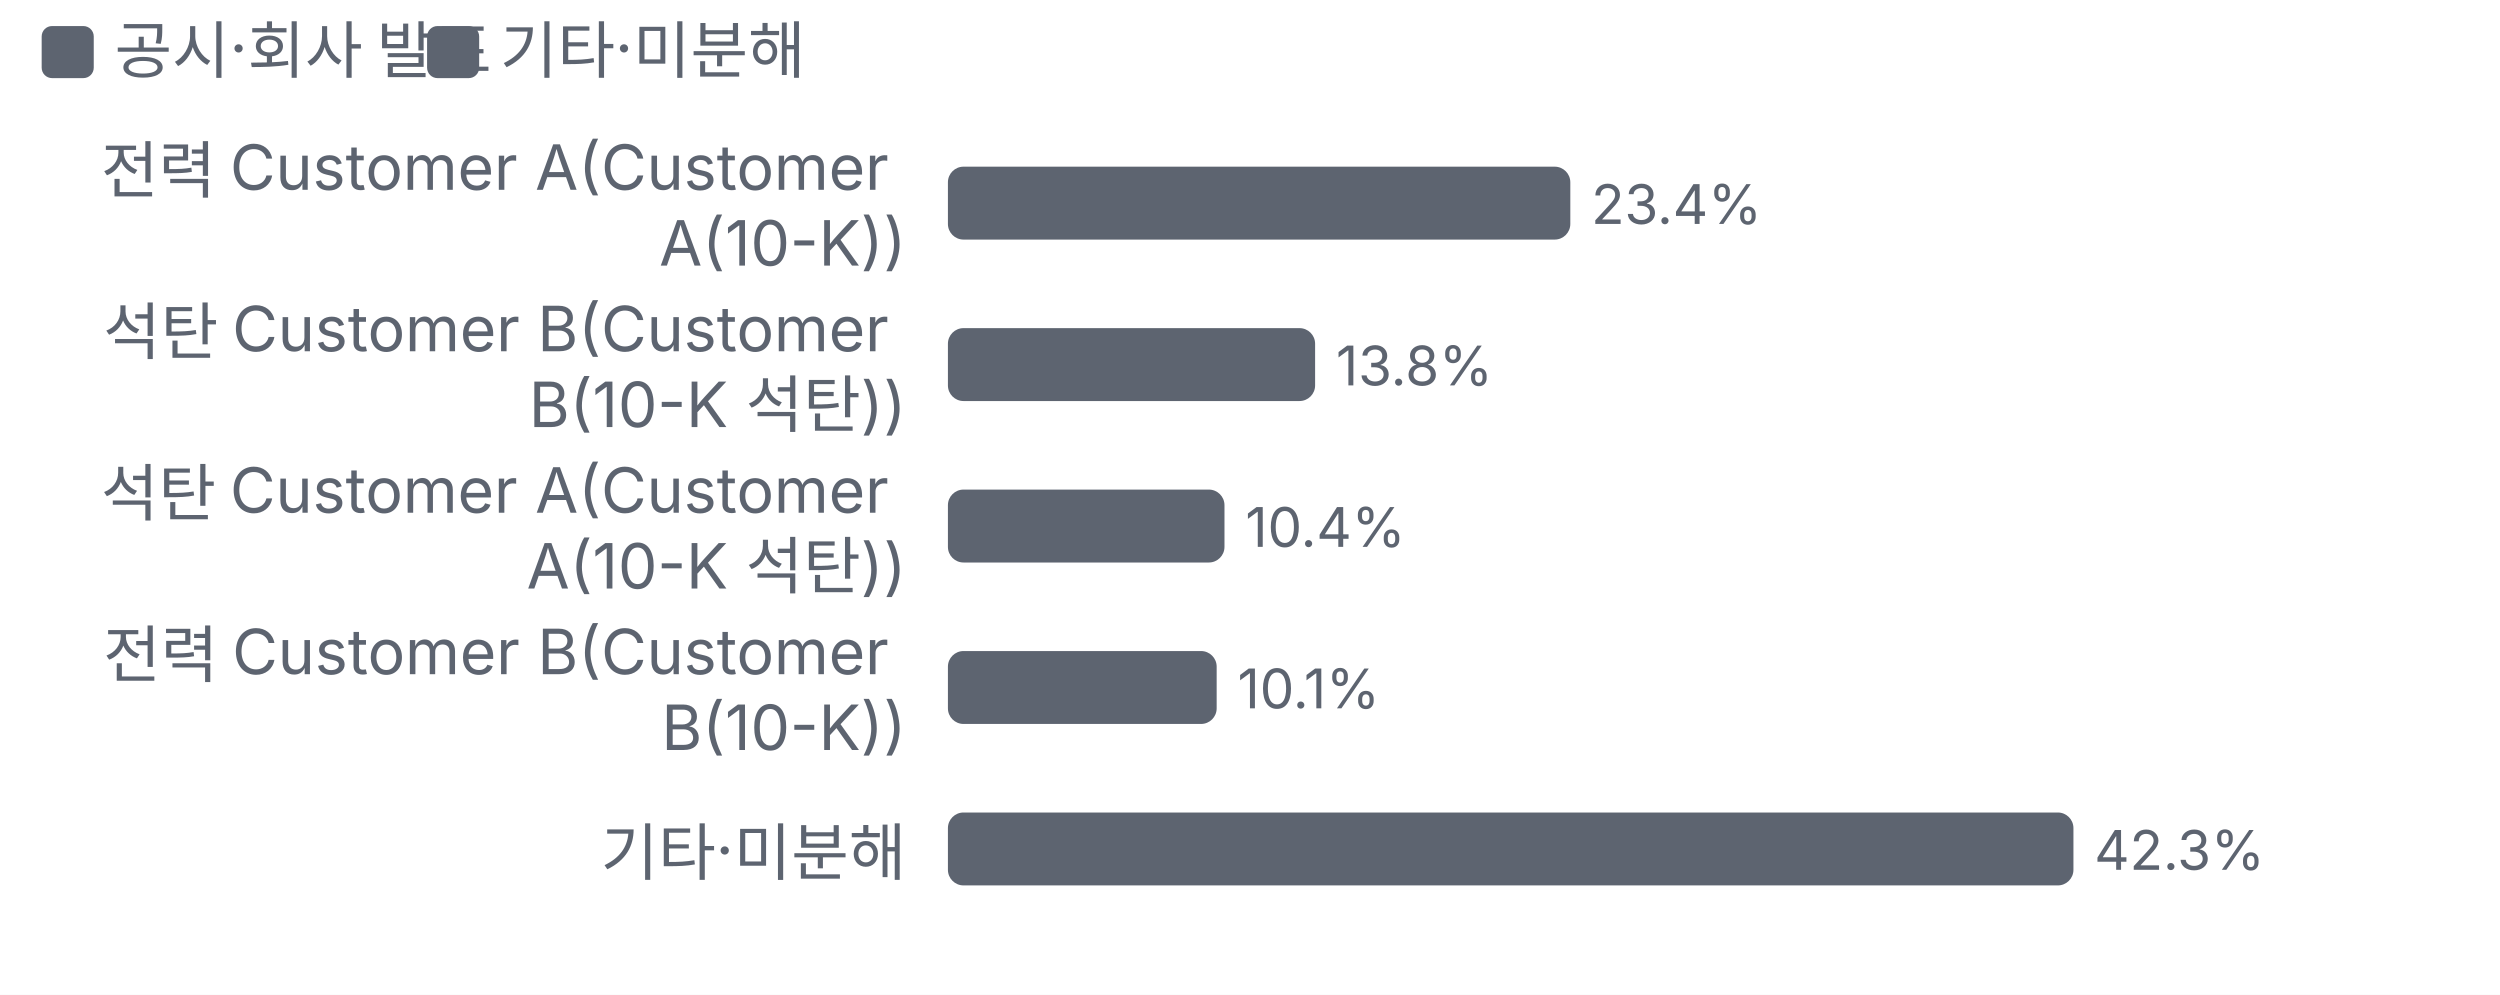
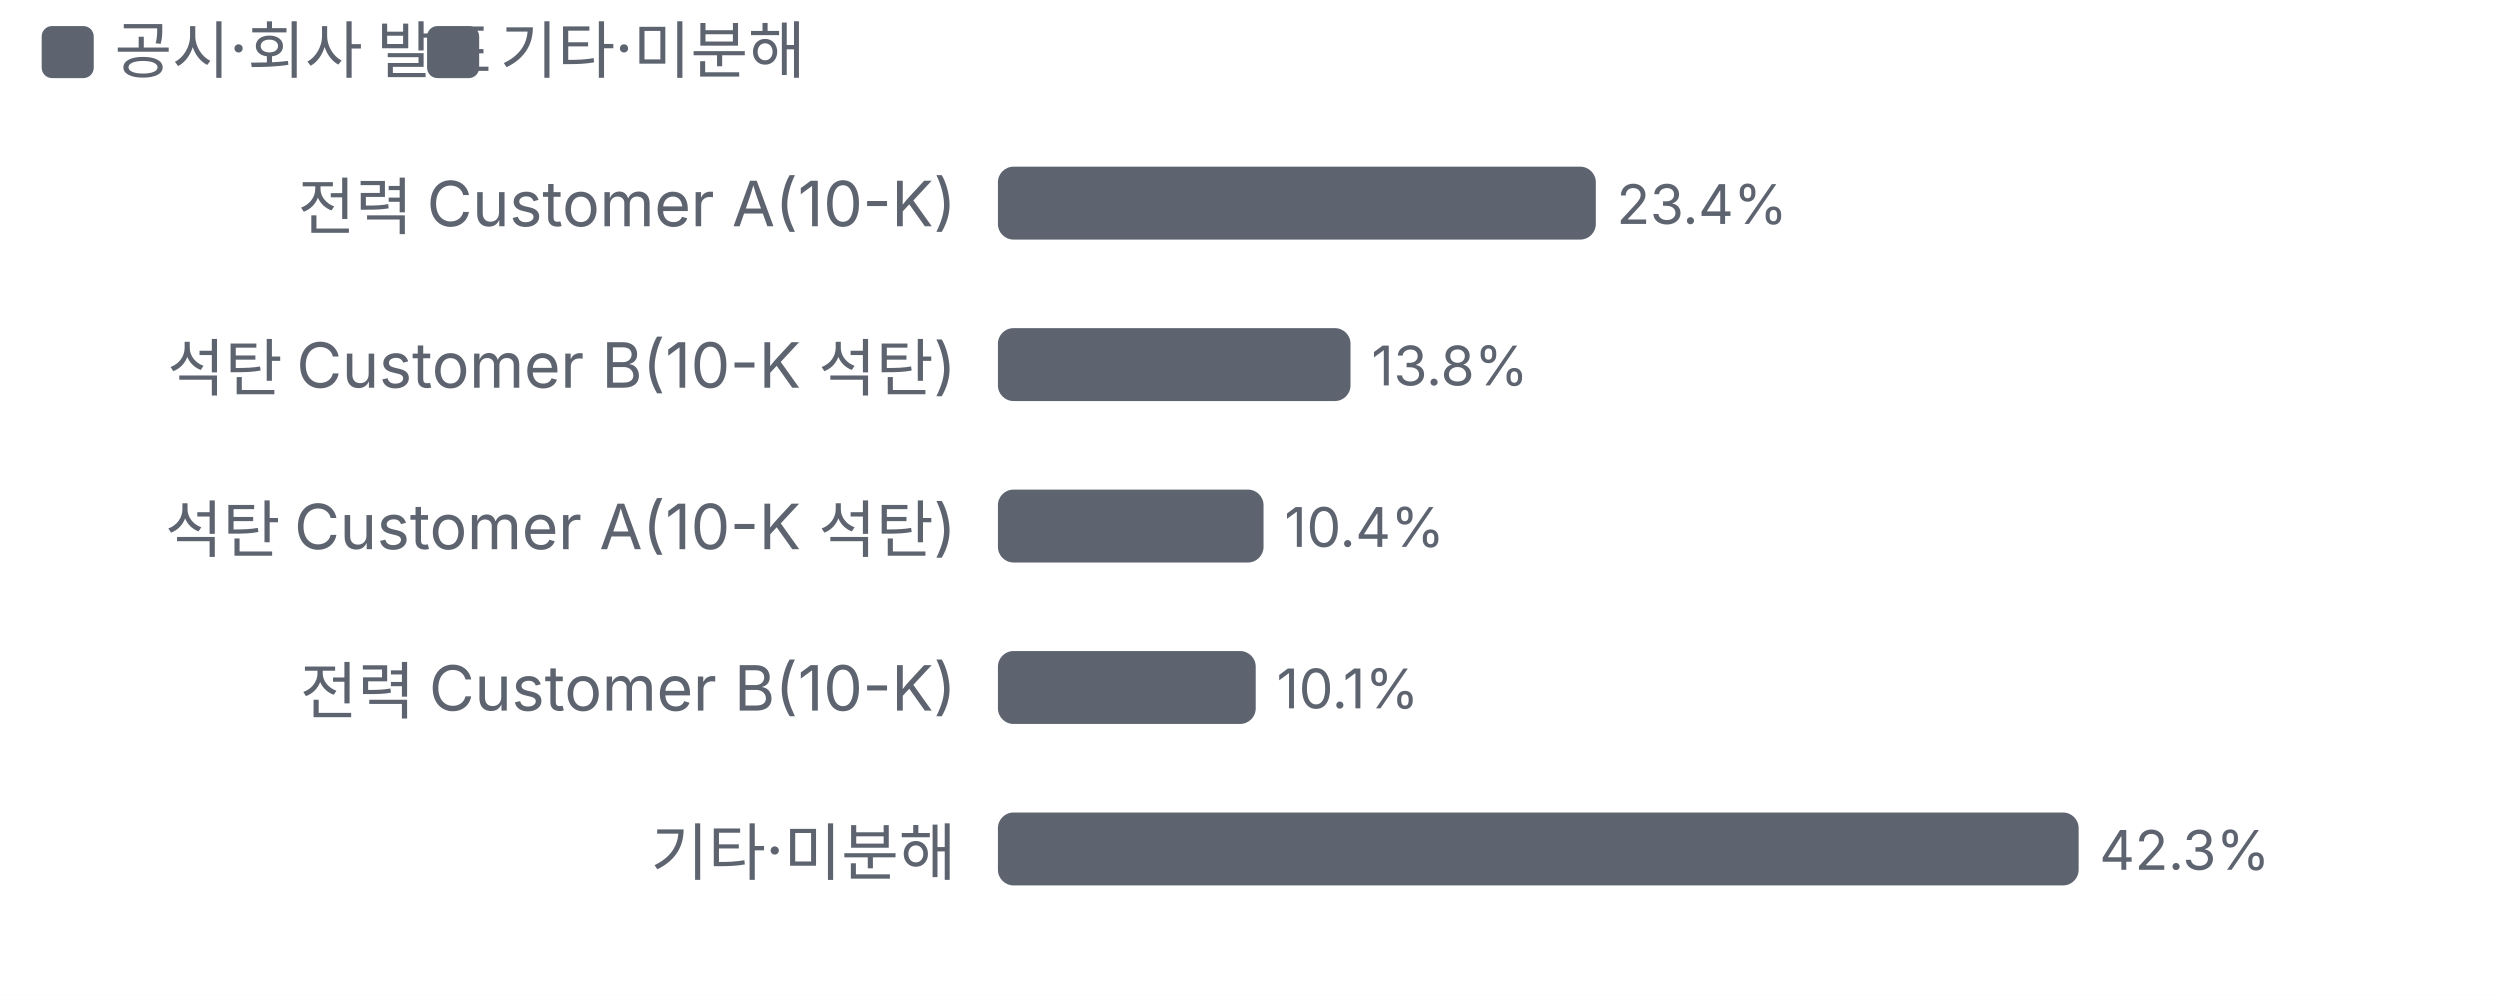
<svg xmlns="http://www.w3.org/2000/svg" viewBox="0 0 480 191" width="480" height="191">
  <style>text{fill:#5d6470;font-size:10.5px;font-family:-apple-system,'Apple SD Gothic Neo','Malgun Gothic',sans-serif}</style>
  <rect width="100%" height="100%" fill="#ffffff" />
  <rect x="8" y="5" width="10" height="10" rx="2" fill="#5d6470" />
  <text x="22" y="14" style="font-size:12px">공시·회사 발표</text>
  <rect x="82" y="5" width="10" height="10" rx="2" fill="#5d6470" />
  <text x="96" y="14" style="font-size:12px">기타·미분해</text>
  <g transform="translate(0,22)">
-     <text x="174.0" y="15" text-anchor="end" style="fill:#5d6470;font-size:12px">
-       <tspan x="174.0" dy="0">전력 Customer A(Customer</tspan>
-       <tspan x="174.0" dy="14">A(10-K))</tspan>
+     <text x="183.6" y="22" text-anchor="end" style="fill:#5d6470;font-size:12px">
+       <tspan x="183.6" dy="0">전력 Customer A(10-K)</tspan>
    </text>
-     <rect x="182.0" y="10" width="119.5" height="14" rx="3" fill="#5d6470" />
-     <text x="305.5" y="21">23.4%</text>
-     <text x="174.0" y="46" text-anchor="end" style="fill:#5d6470;font-size:12px">
-       <tspan x="174.0" dy="0">석탄 Customer B(Customer</tspan>
-       <tspan x="174.0" dy="14">B(10-K 석탄))</tspan>
+     <rect x="191.6" y="10" width="114.8" height="14" rx="3" fill="#5d6470" />
+     <text x="310.4" y="21">23.4%</text>
+     <text x="183.6" y="53" text-anchor="end" style="fill:#5d6470;font-size:12px">
+       <tspan x="183.6" dy="0">석탄 Customer B(10-K 석탄)</tspan>
    </text>
-     <rect x="182.0" y="41" width="70.5" height="14" rx="3" fill="#5d6470" />
-     <text x="256.5" y="52">13.8%</text>
-     <text x="174.0" y="77" text-anchor="end" style="fill:#5d6470;font-size:12px">
-       <tspan x="174.0" dy="0">석탄 Customer A(Customer</tspan>
-       <tspan x="174.0" dy="14">A(10-K 석탄))</tspan>
+     <rect x="191.6" y="41" width="67.7" height="14" rx="3" fill="#5d6470" />
+     <text x="263.3" y="52">13.8%</text>
+     <text x="183.6" y="84" text-anchor="end" style="fill:#5d6470;font-size:12px">
+       <tspan x="183.6" dy="0">석탄 Customer A(10-K 석탄)</tspan>
    </text>
-     <rect x="182.0" y="72" width="53.1" height="14" rx="3" fill="#5d6470" />
-     <text x="239.1" y="83">10.4%</text>
-     <text x="174.0" y="108" text-anchor="end" style="fill:#5d6470;font-size:12px">
-       <tspan x="174.0" dy="0">전력 Customer B(Customer</tspan>
-       <tspan x="174.0" dy="14">B(10-K))</tspan>
+     <rect x="191.6" y="72" width="51.0" height="14" rx="3" fill="#5d6470" />
+     <text x="246.6" y="83">10.4%</text>
+     <text x="183.6" y="115" text-anchor="end" style="fill:#5d6470;font-size:12px">
+       <tspan x="183.6" dy="0">전력 Customer B(10-K)</tspan>
    </text>
-     <rect x="182.0" y="103" width="51.6" height="14" rx="3" fill="#5d6470" />
-     <text x="237.6" y="114">10.1%</text>
-     <text x="174.0" y="146" text-anchor="end" style="fill:#5d6470;font-size:12px">
-       <tspan x="174.0" dy="0">기타·미분해</tspan>
+     <rect x="191.6" y="103" width="49.5" height="14" rx="3" fill="#5d6470" />
+     <text x="245.1" y="114">10.1%</text>
+     <text x="183.6" y="146" text-anchor="end" style="fill:#5d6470;font-size:12px">
+       <tspan x="183.6" dy="0">기타·미분해</tspan>
    </text>
-     <rect x="182.0" y="134" width="216.1" height="14" rx="3" fill="#5d6470" />
-     <text x="402.1" y="145">42.3%</text>
+     <rect x="191.6" y="134" width="207.5" height="14" rx="3" fill="#5d6470" />
+     <text x="403.1" y="145">42.3%</text>
  </g>
</svg>
